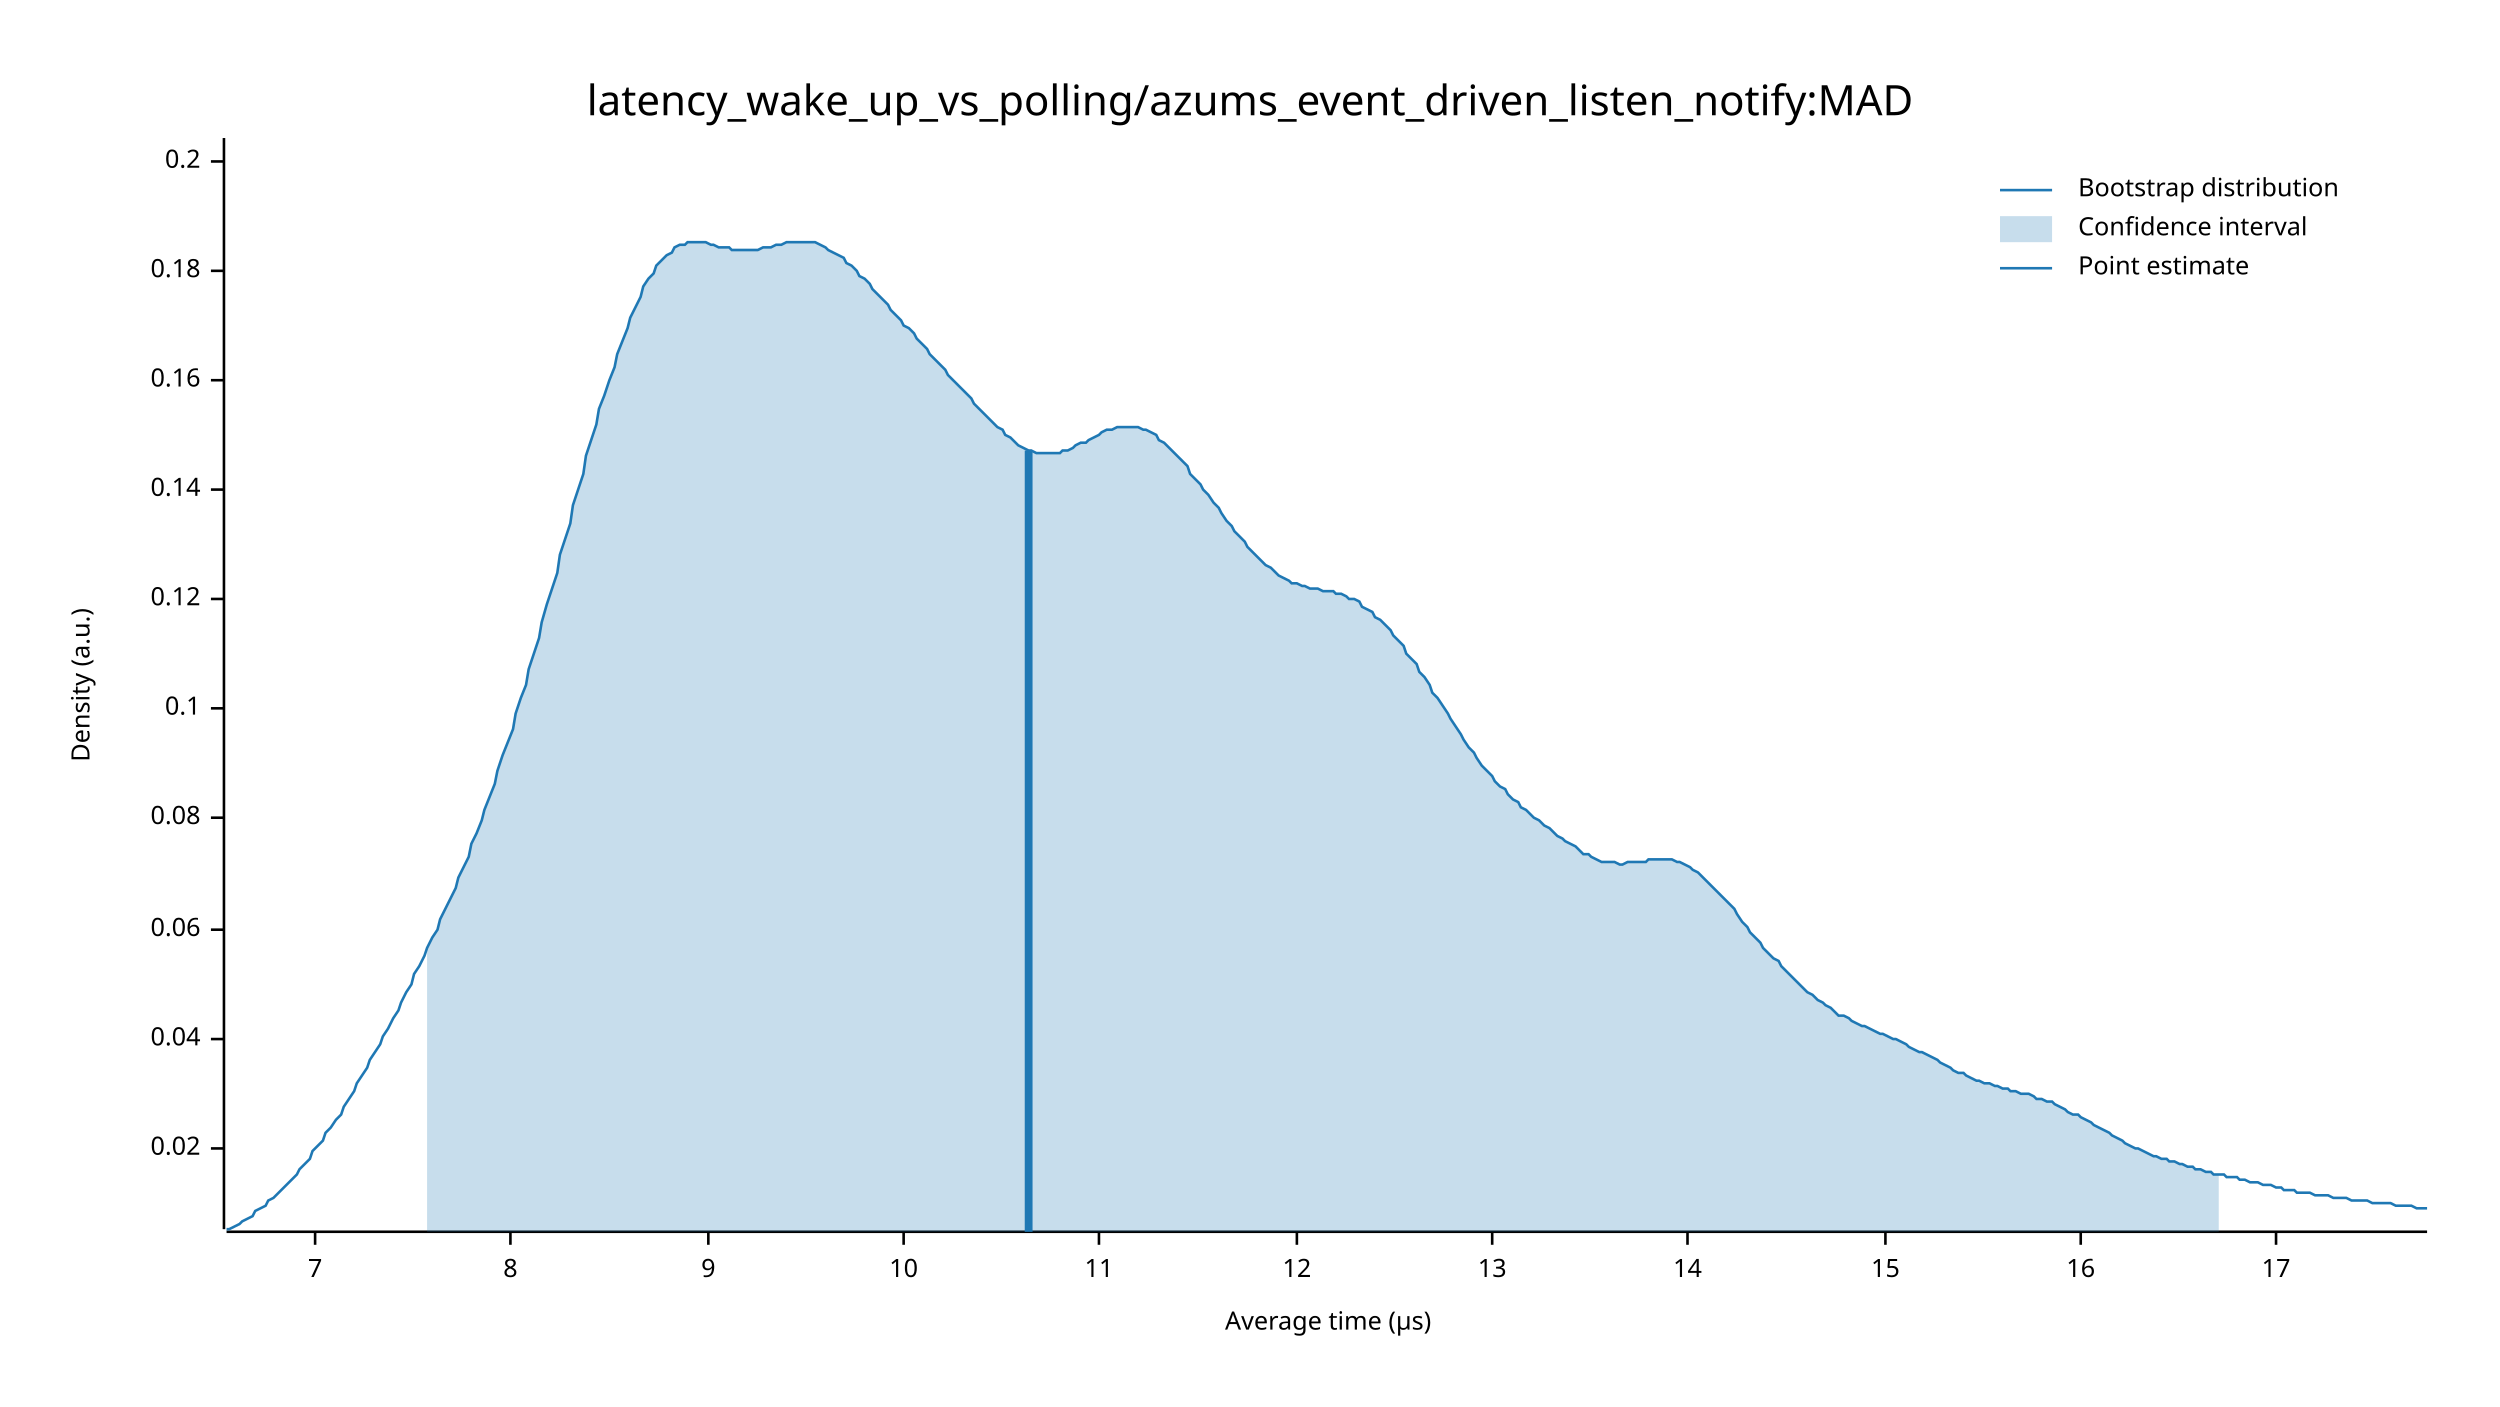
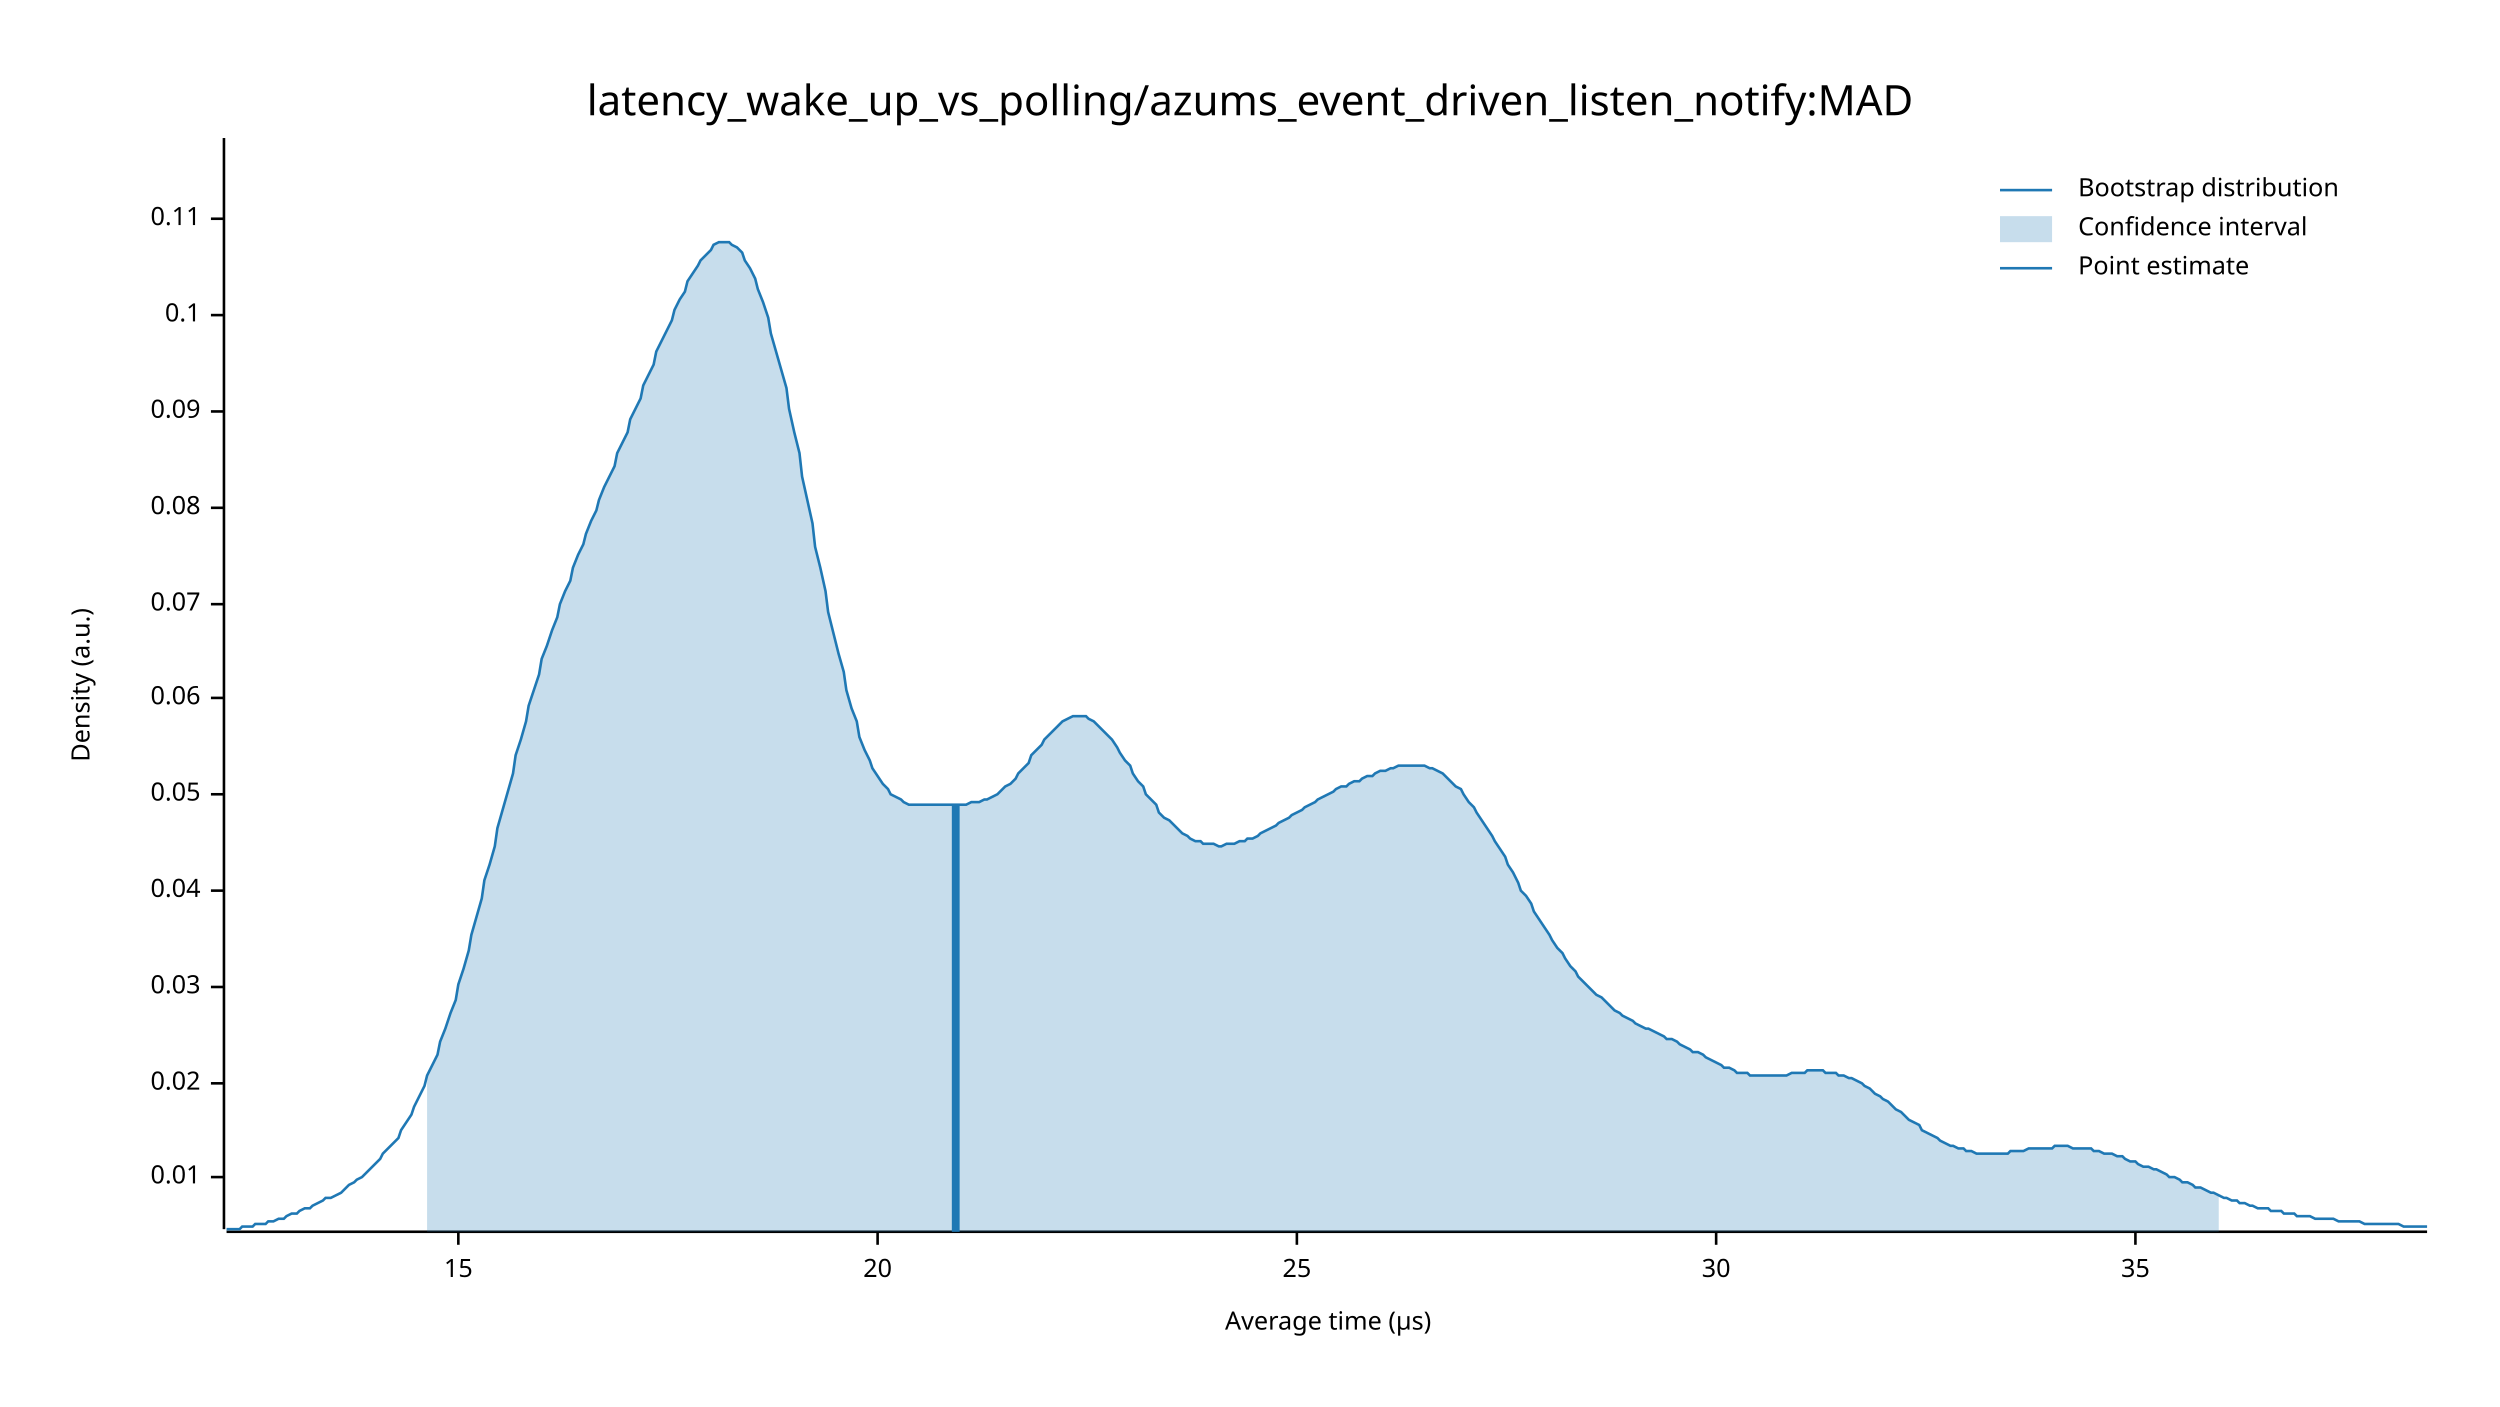
<svg xmlns="http://www.w3.org/2000/svg" width="960" height="540" viewBox="0 0 960 540">
  <text x="480" y="32" dy="0.76em" text-anchor="middle" font-family="sans-serif" font-size="16.129" opacity="1" fill="#000000">
latency_wake_up_vs_polling/azums_event_driven_listen_notify:MAD
</text>
  <text x="27" y="263" dy="0.76em" text-anchor="middle" font-family="sans-serif" font-size="9.677" opacity="1" fill="#000000" transform="rotate(270, 27, 263)">
Density (a.u.)
</text>
  <text x="510" y="513" dy="-0.5ex" text-anchor="middle" font-family="sans-serif" font-size="9.677" opacity="1" fill="#000000">
Average time (µs)
</text>
  <polyline fill="none" opacity="1" stroke="#000000" stroke-width="1" points="86,53 86,472 " />
-   <text x="77" y="441" dy="0.5ex" text-anchor="end" font-family="sans-serif" font-size="9.677" opacity="1" fill="#000000">
+   <text x="77" y="452" dy="0.5ex" text-anchor="end" font-family="sans-serif" font-size="9.677" opacity="1" fill="#000000">
+ 0.01
+ </text>
+   <polyline fill="none" opacity="1" stroke="#000000" stroke-width="1" points="81,452 86,452 " />
+   <text x="77" y="416" dy="0.5ex" text-anchor="end" font-family="sans-serif" font-size="9.677" opacity="1" fill="#000000">
0.02
</text>
-   <polyline fill="none" opacity="1" stroke="#000000" stroke-width="1" points="81,441 86,441 " />
-   <text x="77" y="399" dy="0.5ex" text-anchor="end" font-family="sans-serif" font-size="9.677" opacity="1" fill="#000000">
+   <polyline fill="none" opacity="1" stroke="#000000" stroke-width="1" points="81,416 86,416 " />
+   <text x="77" y="379" dy="0.5ex" text-anchor="end" font-family="sans-serif" font-size="9.677" opacity="1" fill="#000000">
+ 0.03
+ </text>
+   <polyline fill="none" opacity="1" stroke="#000000" stroke-width="1" points="81,379 86,379 " />
+   <text x="77" y="342" dy="0.5ex" text-anchor="end" font-family="sans-serif" font-size="9.677" opacity="1" fill="#000000">
0.04
</text>
-   <polyline fill="none" opacity="1" stroke="#000000" stroke-width="1" points="81,399 86,399 " />
-   <text x="77" y="357" dy="0.5ex" text-anchor="end" font-family="sans-serif" font-size="9.677" opacity="1" fill="#000000">
+   <polyline fill="none" opacity="1" stroke="#000000" stroke-width="1" points="81,342 86,342 " />
+   <text x="77" y="305" dy="0.5ex" text-anchor="end" font-family="sans-serif" font-size="9.677" opacity="1" fill="#000000">
+ 0.05
+ </text>
+   <polyline fill="none" opacity="1" stroke="#000000" stroke-width="1" points="81,305 86,305 " />
+   <text x="77" y="268" dy="0.5ex" text-anchor="end" font-family="sans-serif" font-size="9.677" opacity="1" fill="#000000">
0.06
</text>
-   <polyline fill="none" opacity="1" stroke="#000000" stroke-width="1" points="81,357 86,357 " />
-   <text x="77" y="314" dy="0.5ex" text-anchor="end" font-family="sans-serif" font-size="9.677" opacity="1" fill="#000000">
+   <polyline fill="none" opacity="1" stroke="#000000" stroke-width="1" points="81,268 86,268 " />
+   <text x="77" y="232" dy="0.5ex" text-anchor="end" font-family="sans-serif" font-size="9.677" opacity="1" fill="#000000">
+ 0.07
+ </text>
+   <polyline fill="none" opacity="1" stroke="#000000" stroke-width="1" points="81,232 86,232 " />
+   <text x="77" y="195" dy="0.5ex" text-anchor="end" font-family="sans-serif" font-size="9.677" opacity="1" fill="#000000">
0.08
</text>
-   <polyline fill="none" opacity="1" stroke="#000000" stroke-width="1" points="81,314 86,314 " />
-   <text x="77" y="272" dy="0.5ex" text-anchor="end" font-family="sans-serif" font-size="9.677" opacity="1" fill="#000000">
+   <polyline fill="none" opacity="1" stroke="#000000" stroke-width="1" points="81,195 86,195 " />
+   <text x="77" y="158" dy="0.5ex" text-anchor="end" font-family="sans-serif" font-size="9.677" opacity="1" fill="#000000">
+ 0.09
+ </text>
+   <polyline fill="none" opacity="1" stroke="#000000" stroke-width="1" points="81,158 86,158 " />
+   <text x="77" y="121" dy="0.5ex" text-anchor="end" font-family="sans-serif" font-size="9.677" opacity="1" fill="#000000">
0.1
</text>
-   <polyline fill="none" opacity="1" stroke="#000000" stroke-width="1" points="81,272 86,272 " />
-   <text x="77" y="230" dy="0.5ex" text-anchor="end" font-family="sans-serif" font-size="9.677" opacity="1" fill="#000000">
- 0.12
+   <polyline fill="none" opacity="1" stroke="#000000" stroke-width="1" points="81,121 86,121 " />
+   <text x="77" y="84" dy="0.5ex" text-anchor="end" font-family="sans-serif" font-size="9.677" opacity="1" fill="#000000">
+ 0.11
</text>
-   <polyline fill="none" opacity="1" stroke="#000000" stroke-width="1" points="81,230 86,230 " />
-   <text x="77" y="188" dy="0.5ex" text-anchor="end" font-family="sans-serif" font-size="9.677" opacity="1" fill="#000000">
- 0.14
+   <polyline fill="none" opacity="1" stroke="#000000" stroke-width="1" points="81,84 86,84 " />
+   <polyline fill="none" opacity="1" stroke="#000000" stroke-width="1" points="87,473 932,473 " />
+   <text x="176" y="483" dy="0.76em" text-anchor="middle" font-family="sans-serif" font-size="9.677" opacity="1" fill="#000000">
+ 15
</text>
-   <polyline fill="none" opacity="1" stroke="#000000" stroke-width="1" points="81,188 86,188 " />
-   <text x="77" y="146" dy="0.5ex" text-anchor="end" font-family="sans-serif" font-size="9.677" opacity="1" fill="#000000">
- 0.16
+   <polyline fill="none" opacity="1" stroke="#000000" stroke-width="1" points="176,473 176,478 " />
+   <text x="337" y="483" dy="0.76em" text-anchor="middle" font-family="sans-serif" font-size="9.677" opacity="1" fill="#000000">
+ 20
</text>
-   <polyline fill="none" opacity="1" stroke="#000000" stroke-width="1" points="81,146 86,146 " />
-   <text x="77" y="104" dy="0.5ex" text-anchor="end" font-family="sans-serif" font-size="9.677" opacity="1" fill="#000000">
- 0.18
- </text>
-   <polyline fill="none" opacity="1" stroke="#000000" stroke-width="1" points="81,104 86,104 " />
-   <text x="77" y="62" dy="0.5ex" text-anchor="end" font-family="sans-serif" font-size="9.677" opacity="1" fill="#000000">
- 0.2
- </text>
-   <polyline fill="none" opacity="1" stroke="#000000" stroke-width="1" points="81,62 86,62 " />
-   <polyline fill="none" opacity="1" stroke="#000000" stroke-width="1" points="87,473 932,473 " />
-   <text x="121" y="483" dy="0.76em" text-anchor="middle" font-family="sans-serif" font-size="9.677" opacity="1" fill="#000000">
- 7
- </text>
-   <polyline fill="none" opacity="1" stroke="#000000" stroke-width="1" points="121,473 121,478 " />
-   <text x="196" y="483" dy="0.76em" text-anchor="middle" font-family="sans-serif" font-size="9.677" opacity="1" fill="#000000">
- 8
- </text>
-   <polyline fill="none" opacity="1" stroke="#000000" stroke-width="1" points="196,473 196,478 " />
-   <text x="272" y="483" dy="0.76em" text-anchor="middle" font-family="sans-serif" font-size="9.677" opacity="1" fill="#000000">
- 9
- </text>
-   <polyline fill="none" opacity="1" stroke="#000000" stroke-width="1" points="272,473 272,478 " />
-   <text x="347" y="483" dy="0.76em" text-anchor="middle" font-family="sans-serif" font-size="9.677" opacity="1" fill="#000000">
- 10
- </text>
-   <polyline fill="none" opacity="1" stroke="#000000" stroke-width="1" points="347,473 347,478 " />
-   <text x="422" y="483" dy="0.76em" text-anchor="middle" font-family="sans-serif" font-size="9.677" opacity="1" fill="#000000">
- 11
- </text>
-   <polyline fill="none" opacity="1" stroke="#000000" stroke-width="1" points="422,473 422,478 " />
+   <polyline fill="none" opacity="1" stroke="#000000" stroke-width="1" points="337,473 337,478 " />
  <text x="498" y="483" dy="0.76em" text-anchor="middle" font-family="sans-serif" font-size="9.677" opacity="1" fill="#000000">
- 12
+ 25
</text>
  <polyline fill="none" opacity="1" stroke="#000000" stroke-width="1" points="498,473 498,478 " />
-   <text x="573" y="483" dy="0.76em" text-anchor="middle" font-family="sans-serif" font-size="9.677" opacity="1" fill="#000000">
- 13
+   <text x="659" y="483" dy="0.76em" text-anchor="middle" font-family="sans-serif" font-size="9.677" opacity="1" fill="#000000">
+ 30
</text>
-   <polyline fill="none" opacity="1" stroke="#000000" stroke-width="1" points="573,473 573,478 " />
-   <text x="648" y="483" dy="0.76em" text-anchor="middle" font-family="sans-serif" font-size="9.677" opacity="1" fill="#000000">
- 14
+   <polyline fill="none" opacity="1" stroke="#000000" stroke-width="1" points="659,473 659,478 " />
+   <text x="820" y="483" dy="0.76em" text-anchor="middle" font-family="sans-serif" font-size="9.677" opacity="1" fill="#000000">
+ 35
</text>
-   <polyline fill="none" opacity="1" stroke="#000000" stroke-width="1" points="648,473 648,478 " />
-   <text x="724" y="483" dy="0.76em" text-anchor="middle" font-family="sans-serif" font-size="9.677" opacity="1" fill="#000000">
- 15
- </text>
-   <polyline fill="none" opacity="1" stroke="#000000" stroke-width="1" points="724,473 724,478 " />
-   <text x="799" y="483" dy="0.76em" text-anchor="middle" font-family="sans-serif" font-size="9.677" opacity="1" fill="#000000">
- 16
- </text>
-   <polyline fill="none" opacity="1" stroke="#000000" stroke-width="1" points="799,473 799,478 " />
-   <text x="874" y="483" dy="0.76em" text-anchor="middle" font-family="sans-serif" font-size="9.677" opacity="1" fill="#000000">
- 17
- </text>
-   <polyline fill="none" opacity="1" stroke="#000000" stroke-width="1" points="874,473 874,478 " />
-   <polyline fill="none" opacity="1" stroke="#1F78B4" stroke-width="1" points="87,472 88,472 90,471 92,470 93,469 95,468 97,467 98,465 100,464 102,463 103,461 105,460 107,458 109,456 110,455 112,453 114,451 115,449 117,447 119,445 120,442 122,440 124,438 125,435 127,433 129,430 131,428 132,425 134,422 136,419 137,416 139,413 141,410 142,407 144,404 146,401 147,398 149,395 151,391 153,388 154,385 156,381 158,378 159,374 161,371 163,367 164,364 166,360 168,357 169,353 171,349 173,345 175,341 176,337 178,333 180,329 181,324 183,320 185,315 186,311 188,306 190,301 191,296 193,290 195,285 197,280 198,274 200,268 202,263 203,257 205,251 207,245 208,239 210,232 212,226 214,220 215,213 217,207 219,201 220,194 222,188 224,182 225,175 227,169 229,163 230,157 232,152 234,146 236,141 237,136 239,131 241,126 242,122 244,118 246,114 247,110 249,107 251,105 252,102 254,100 256,98 258,97 259,95 261,94 263,94 264,93 266,93 268,93 269,93 271,93 273,94 274,94 276,95 278,95 280,95 281,96 283,96 285,96 286,96 288,96 290,96 291,96 293,95 295,95 296,95 298,94 300,94 302,93 303,93 305,93 307,93 308,93 310,93 312,93 313,93 315,94 317,95 318,96 320,97 322,98 324,99 325,101 327,102 329,104 330,106 332,107 334,109 335,111 337,113 339,115 341,117 342,119 344,121 346,123 347,125 349,126 351,128 352,130 354,132 356,134 357,136 359,138 361,140 363,142 364,144 366,146 368,148 369,149 371,151 373,153 374,155 376,157 378,159 379,160 381,162 383,164 385,165 386,167 388,168 390,170 391,171 393,172 395,173 396,173 398,174 400,174 401,174 403,174 405,174 407,174 408,173 410,173 412,172 413,171 415,170 417,170 418,169 420,168 422,167 423,166 425,165 427,165 429,164 430,164 432,164 434,164 435,164 437,164 439,165 440,165 442,166 444,167 445,169 447,170 449,172 451,174 452,175 454,177 456,179 457,182 459,184 461,186 462,188 464,190 466,193 468,195 469,197 471,200 473,202 474,204 476,206 478,208 479,210 481,212 483,214 484,215 486,217 488,218 490,220 491,221 493,222 495,223 496,224 498,224 500,225 501,225 503,226 505,226 506,226 508,227 510,227 512,227 513,228 515,228 517,229 518,230 520,230 522,231 523,233 525,234 527,235 528,237 530,238 532,240 534,242 535,244 537,246 539,248 540,251 542,253 544,255 545,258 547,260 549,263 550,266 552,268 554,271 556,274 557,276 559,279 561,282 562,284 564,287 566,289 567,291 569,294 571,296 573,298 574,300 576,302 578,303 579,305 581,307 583,308 584,310 586,311 588,313 589,314 591,315 593,317 595,318 596,319 598,321 600,322 601,323 603,324 605,325 606,326 608,328 610,328 611,329 613,330 615,331 617,331 618,331 620,331 622,332 623,332 625,331 627,331 628,331 630,331 632,331 633,330 635,330 637,330 639,330 640,330 642,330 644,331 645,331 647,332 649,333 650,334 652,335 654,337 655,338 657,340 659,342 661,344 662,345 664,347 666,349 667,351 669,354 671,356 672,358 674,360 676,362 677,364 679,366 681,368 683,369 684,371 686,373 688,375 689,376 691,378 693,380 694,381 696,382 698,384 700,385 701,386 703,387 705,389 706,390 708,390 710,391 711,392 713,393 715,394 716,394 718,395 720,396 722,397 723,397 725,398 727,399 728,399 730,400 732,401 733,402 735,403 737,404 738,404 740,405 742,406 744,407 745,408 747,409 749,410 750,411 752,412 754,412 755,413 757,414 759,415 760,415 762,416 764,416 766,417 767,417 769,418 771,418 772,419 774,419 776,420 777,420 779,420 781,421 782,422 784,422 786,423 788,423 789,424 791,425 793,426 794,427 796,428 798,428 799,429 801,430 803,431 804,432 806,433 808,434 810,435 811,436 813,437 815,438 816,439 818,440 820,441 821,441 823,442 825,443 827,444 828,444 830,445 832,445 833,446 835,446 837,447 838,447 840,448 842,448 843,449 845,449 847,450 849,450 850,451 852,451 854,451 855,452 857,452 859,452 860,453 862,453 864,454 865,454 867,454 869,455 871,455 872,455 874,456 876,456 877,457 879,457 881,457 882,458 884,458 886,458 887,458 889,459 891,459 893,459 894,459 896,460 898,460 899,460 901,460 903,461 904,461 906,461 908,461 909,461 911,462 913,462 915,462 916,462 918,462 920,463 921,463 923,463 925,463 926,463 928,464 930,464 932,464 " />
-   <polygon opacity="0.25" fill="#1F78B4" points="164,364 166,360 168,357 169,353 171,349 173,345 175,341 176,337 178,333 180,329 181,324 183,320 185,315 186,311 188,306 190,301 191,296 193,290 195,285 197,280 198,274 200,268 202,263 203,257 205,251 207,245 208,239 210,232 212,226 214,220 215,213 217,207 219,201 220,194 222,188 224,182 225,175 227,169 229,163 230,157 232,152 234,146 236,141 237,136 239,131 241,126 242,122 244,118 246,114 247,110 249,107 251,105 252,102 254,100 256,98 258,97 259,95 261,94 263,94 264,93 266,93 268,93 269,93 271,93 273,94 274,94 276,95 278,95 280,95 281,96 283,96 285,96 286,96 288,96 290,96 291,96 293,95 295,95 296,95 298,94 300,94 302,93 303,93 305,93 307,93 308,93 310,93 312,93 313,93 315,94 317,95 318,96 320,97 322,98 324,99 325,101 327,102 329,104 330,106 332,107 334,109 335,111 337,113 339,115 341,117 342,119 344,121 346,123 347,125 349,126 351,128 352,130 354,132 356,134 357,136 359,138 361,140 363,142 364,144 366,146 368,148 369,149 371,151 373,153 374,155 376,157 378,159 379,160 381,162 383,164 385,165 386,167 388,168 390,170 391,171 393,172 395,173 396,173 398,174 400,174 401,174 403,174 405,174 407,174 408,173 410,173 412,172 413,171 415,170 417,170 418,169 420,168 422,167 423,166 425,165 427,165 429,164 430,164 432,164 434,164 435,164 437,164 439,165 440,165 442,166 444,167 445,169 447,170 449,172 451,174 452,175 454,177 456,179 457,182 459,184 461,186 462,188 464,190 466,193 468,195 469,197 471,200 473,202 474,204 476,206 478,208 479,210 481,212 483,214 484,215 486,217 488,218 490,220 491,221 493,222 495,223 496,224 498,224 500,225 501,225 503,226 505,226 506,226 508,227 510,227 512,227 513,228 515,228 517,229 518,230 520,230 522,231 523,233 525,234 527,235 528,237 530,238 532,240 534,242 535,244 537,246 539,248 540,251 542,253 544,255 545,258 547,260 549,263 550,266 552,268 554,271 556,274 557,276 559,279 561,282 562,284 564,287 566,289 567,291 569,294 571,296 573,298 574,300 576,302 578,303 579,305 581,307 583,308 584,310 586,311 588,313 589,314 591,315 593,317 595,318 596,319 598,321 600,322 601,323 603,324 605,325 606,326 608,328 610,328 611,329 613,330 615,331 617,331 618,331 620,331 622,332 623,332 625,331 627,331 628,331 630,331 632,331 633,330 635,330 637,330 639,330 640,330 642,330 644,331 645,331 647,332 649,333 650,334 652,335 654,337 655,338 657,340 659,342 661,344 662,345 664,347 666,349 667,351 669,354 671,356 672,358 674,360 676,362 677,364 679,366 681,368 683,369 684,371 686,373 688,375 689,376 691,378 693,380 694,381 696,382 698,384 700,385 701,386 703,387 705,389 706,390 708,390 710,391 711,392 713,393 715,394 716,394 718,395 720,396 722,397 723,397 725,398 727,399 728,399 730,400 732,401 733,402 735,403 737,404 738,404 740,405 742,406 744,407 745,408 747,409 749,410 750,411 752,412 754,412 755,413 757,414 759,415 760,415 762,416 764,416 766,417 767,417 769,418 771,418 772,419 774,419 776,420 777,420 779,420 781,421 782,422 784,422 786,423 788,423 789,424 791,425 793,426 794,427 796,428 798,428 799,429 801,430 803,431 804,432 806,433 808,434 810,435 811,436 813,437 815,438 816,439 818,440 820,441 821,441 823,442 825,443 827,444 828,444 830,445 832,445 833,446 835,446 837,447 838,447 840,448 842,448 843,449 845,449 847,450 849,450 850,451 852,451 852,473 164,473 " />
-   <polyline fill="none" opacity="1" stroke="#1F78B4" stroke-width="3" points="395,473 395,173 " />
+   <polyline fill="none" opacity="1" stroke="#000000" stroke-width="1" points="820,473 820,478 " />
+   <polyline fill="none" opacity="1" stroke="#1F78B4" stroke-width="1" points="87,472 88,472 90,472 92,472 93,471 95,471 97,471 98,470 100,470 102,470 103,469 105,469 107,468 109,468 110,467 112,466 114,466 115,465 117,464 119,464 120,463 122,462 124,461 125,460 127,460 129,459 131,458 132,457 134,455 136,454 137,453 139,452 141,450 142,449 144,447 146,445 147,443 149,441 151,439 153,437 154,434 156,431 158,428 159,425 161,421 163,417 164,413 166,409 168,405 169,400 171,395 173,389 175,384 176,378 178,372 180,365 181,359 183,352 185,345 186,338 188,332 190,325 191,318 193,311 195,304 197,297 198,290 200,284 202,277 203,271 205,265 207,259 208,253 210,248 212,242 214,237 215,232 217,227 219,223 220,218 222,213 224,209 225,205 227,200 229,196 230,192 232,187 234,183 236,179 237,174 239,170 241,166 242,161 244,157 246,153 247,148 249,144 251,140 252,135 254,131 256,127 258,123 259,119 261,115 263,112 264,108 266,105 268,102 269,100 271,98 273,96 274,94 276,93 278,93 280,93 281,94 283,95 285,97 286,100 288,103 290,107 291,111 293,116 295,122 296,128 298,135 300,142 302,149 303,157 305,166 307,174 308,183 310,192 312,201 313,210 315,218 317,227 318,235 320,243 322,251 324,258 325,265 327,272 329,277 330,283 332,288 334,292 335,295 337,298 339,301 341,303 342,305 344,306 346,307 347,308 349,309 351,309 352,309 354,309 356,309 357,309 359,309 361,309 363,309 364,309 366,309 368,309 369,309 371,309 373,308 374,308 376,308 378,307 379,307 381,306 383,305 385,303 386,302 388,301 390,299 391,297 393,295 395,293 396,290 398,288 400,286 401,284 403,282 405,280 407,278 408,277 410,276 412,275 413,275 415,275 417,275 418,276 420,277 422,279 423,280 425,282 427,284 429,287 430,289 432,292 434,294 435,297 437,300 439,302 440,305 442,307 444,309 445,312 447,314 449,315 451,317 452,318 454,320 456,321 457,322 459,323 461,323 462,324 464,324 466,324 468,325 469,325 471,324 473,324 474,324 476,323 478,323 479,322 481,322 483,321 484,320 486,319 488,318 490,317 491,316 493,315 495,314 496,313 498,312 500,311 501,310 503,309 505,308 506,307 508,306 510,305 512,304 513,303 515,302 517,302 518,301 520,300 522,300 523,299 525,298 527,298 528,297 530,296 532,296 534,295 535,295 537,294 539,294 540,294 542,294 544,294 545,294 547,294 549,295 550,295 552,296 554,297 556,299 557,300 559,302 561,303 562,305 564,308 566,310 567,312 569,315 571,318 573,321 574,323 576,326 578,329 579,332 581,335 583,339 584,342 586,344 588,347 589,350 591,353 593,356 595,359 596,361 598,364 600,366 601,368 603,371 605,373 606,375 608,377 610,379 611,380 613,382 615,383 617,385 618,386 620,388 622,389 623,390 625,391 627,392 628,393 630,394 632,395 633,395 635,396 637,397 639,398 640,399 642,399 644,400 645,401 647,402 649,403 650,404 652,404 654,405 655,406 657,407 659,408 661,409 662,410 664,410 666,411 667,412 669,412 671,412 672,413 674,413 676,413 677,413 679,413 681,413 683,413 684,413 686,413 688,412 689,412 691,412 693,412 694,411 696,411 698,411 700,411 701,412 703,412 705,412 706,413 708,413 710,414 711,414 713,415 715,416 716,417 718,418 720,420 722,421 723,422 725,423 727,425 728,426 730,427 732,429 733,430 735,431 737,432 738,434 740,435 742,436 744,437 745,438 747,439 749,440 750,440 752,441 754,441 755,442 757,442 759,443 760,443 762,443 764,443 766,443 767,443 769,443 771,443 772,442 774,442 776,442 777,442 779,441 781,441 782,441 784,441 786,441 788,441 789,440 791,440 793,440 794,440 796,441 798,441 799,441 801,441 803,441 804,442 806,442 808,443 810,443 811,443 813,444 815,444 816,445 818,446 820,446 821,447 823,448 825,448 827,449 828,449 830,450 832,451 833,452 835,452 837,453 838,454 840,454 842,455 843,456 845,456 847,457 849,458 850,458 852,459 854,460 855,460 857,461 859,461 860,462 862,462 864,463 865,463 867,464 869,464 871,464 872,465 874,465 876,465 877,466 879,466 881,466 882,467 884,467 886,467 887,467 889,468 891,468 893,468 894,468 896,468 898,469 899,469 901,469 903,469 904,469 906,469 908,470 909,470 911,470 913,470 915,470 916,470 918,470 920,470 921,470 923,471 925,471 926,471 928,471 930,471 932,471 " />
+   <polygon opacity="0.25" fill="#1F78B4" points="164,413 166,409 168,405 169,400 171,395 173,389 175,384 176,378 178,372 180,365 181,359 183,352 185,345 186,338 188,332 190,325 191,318 193,311 195,304 197,297 198,290 200,284 202,277 203,271 205,265 207,259 208,253 210,248 212,242 214,237 215,232 217,227 219,223 220,218 222,213 224,209 225,205 227,200 229,196 230,192 232,187 234,183 236,179 237,174 239,170 241,166 242,161 244,157 246,153 247,148 249,144 251,140 252,135 254,131 256,127 258,123 259,119 261,115 263,112 264,108 266,105 268,102 269,100 271,98 273,96 274,94 276,93 278,93 280,93 281,94 283,95 285,97 286,100 288,103 290,107 291,111 293,116 295,122 296,128 298,135 300,142 302,149 303,157 305,166 307,174 308,183 310,192 312,201 313,210 315,218 317,227 318,235 320,243 322,251 324,258 325,265 327,272 329,277 330,283 332,288 334,292 335,295 337,298 339,301 341,303 342,305 344,306 346,307 347,308 349,309 351,309 352,309 354,309 356,309 357,309 359,309 361,309 363,309 364,309 366,309 368,309 369,309 371,309 373,308 374,308 376,308 378,307 379,307 381,306 383,305 385,303 386,302 388,301 390,299 391,297 393,295 395,293 396,290 398,288 400,286 401,284 403,282 405,280 407,278 408,277 410,276 412,275 413,275 415,275 417,275 418,276 420,277 422,279 423,280 425,282 427,284 429,287 430,289 432,292 434,294 435,297 437,300 439,302 440,305 442,307 444,309 445,312 447,314 449,315 451,317 452,318 454,320 456,321 457,322 459,323 461,323 462,324 464,324 466,324 468,325 469,325 471,324 473,324 474,324 476,323 478,323 479,322 481,322 483,321 484,320 486,319 488,318 490,317 491,316 493,315 495,314 496,313 498,312 500,311 501,310 503,309 505,308 506,307 508,306 510,305 512,304 513,303 515,302 517,302 518,301 520,300 522,300 523,299 525,298 527,298 528,297 530,296 532,296 534,295 535,295 537,294 539,294 540,294 542,294 544,294 545,294 547,294 549,295 550,295 552,296 554,297 556,299 557,300 559,302 561,303 562,305 564,308 566,310 567,312 569,315 571,318 573,321 574,323 576,326 578,329 579,332 581,335 583,339 584,342 586,344 588,347 589,350 591,353 593,356 595,359 596,361 598,364 600,366 601,368 603,371 605,373 606,375 608,377 610,379 611,380 613,382 615,383 617,385 618,386 620,388 622,389 623,390 625,391 627,392 628,393 630,394 632,395 633,395 635,396 637,397 639,398 640,399 642,399 644,400 645,401 647,402 649,403 650,404 652,404 654,405 655,406 657,407 659,408 661,409 662,410 664,410 666,411 667,412 669,412 671,412 672,413 674,413 676,413 677,413 679,413 681,413 683,413 684,413 686,413 688,412 689,412 691,412 693,412 694,411 696,411 698,411 700,411 701,412 703,412 705,412 706,413 708,413 710,414 711,414 713,415 715,416 716,417 718,418 720,420 722,421 723,422 725,423 727,425 728,426 730,427 732,429 733,430 735,431 737,432 738,434 740,435 742,436 744,437 745,438 747,439 749,440 750,440 752,441 754,441 755,442 757,442 759,443 760,443 762,443 764,443 766,443 767,443 769,443 771,443 772,442 774,442 776,442 777,442 779,441 781,441 782,441 784,441 786,441 788,441 789,440 791,440 793,440 794,440 796,441 798,441 799,441 801,441 803,441 804,442 806,442 808,443 810,443 811,443 813,444 815,444 816,445 818,446 820,446 821,447 823,448 825,448 827,449 828,449 830,450 832,451 833,452 835,452 837,453 838,454 840,454 842,455 843,456 845,456 847,457 849,458 850,458 852,459 852,473 164,473 " />
+   <polyline fill="none" opacity="1" stroke="#1F78B4" stroke-width="3" points="367,473 367,309 " />
  <text x="798" y="68" dy="0.76em" text-anchor="start" font-family="sans-serif" font-size="9.677" opacity="1" fill="#000000">
Bootstrap distribution
</text>
  <text x="798" y="83" dy="0.76em" text-anchor="start" font-family="sans-serif" font-size="9.677" opacity="1" fill="#000000">
Confidence interval
</text>
  <text x="798" y="98" dy="0.76em" text-anchor="start" font-family="sans-serif" font-size="9.677" opacity="1" fill="#000000">
Point estimate
</text>
  <polyline fill="none" opacity="1" stroke="#1F78B4" stroke-width="1" points="768,73 788,73 " />
  <rect x="768" y="83" width="20" height="10" opacity="0.25" fill="#1F78B4" stroke="none" />
  <polyline fill="none" opacity="1" stroke="#1F78B4" stroke-width="1" points="768,103 788,103 " />
</svg>
